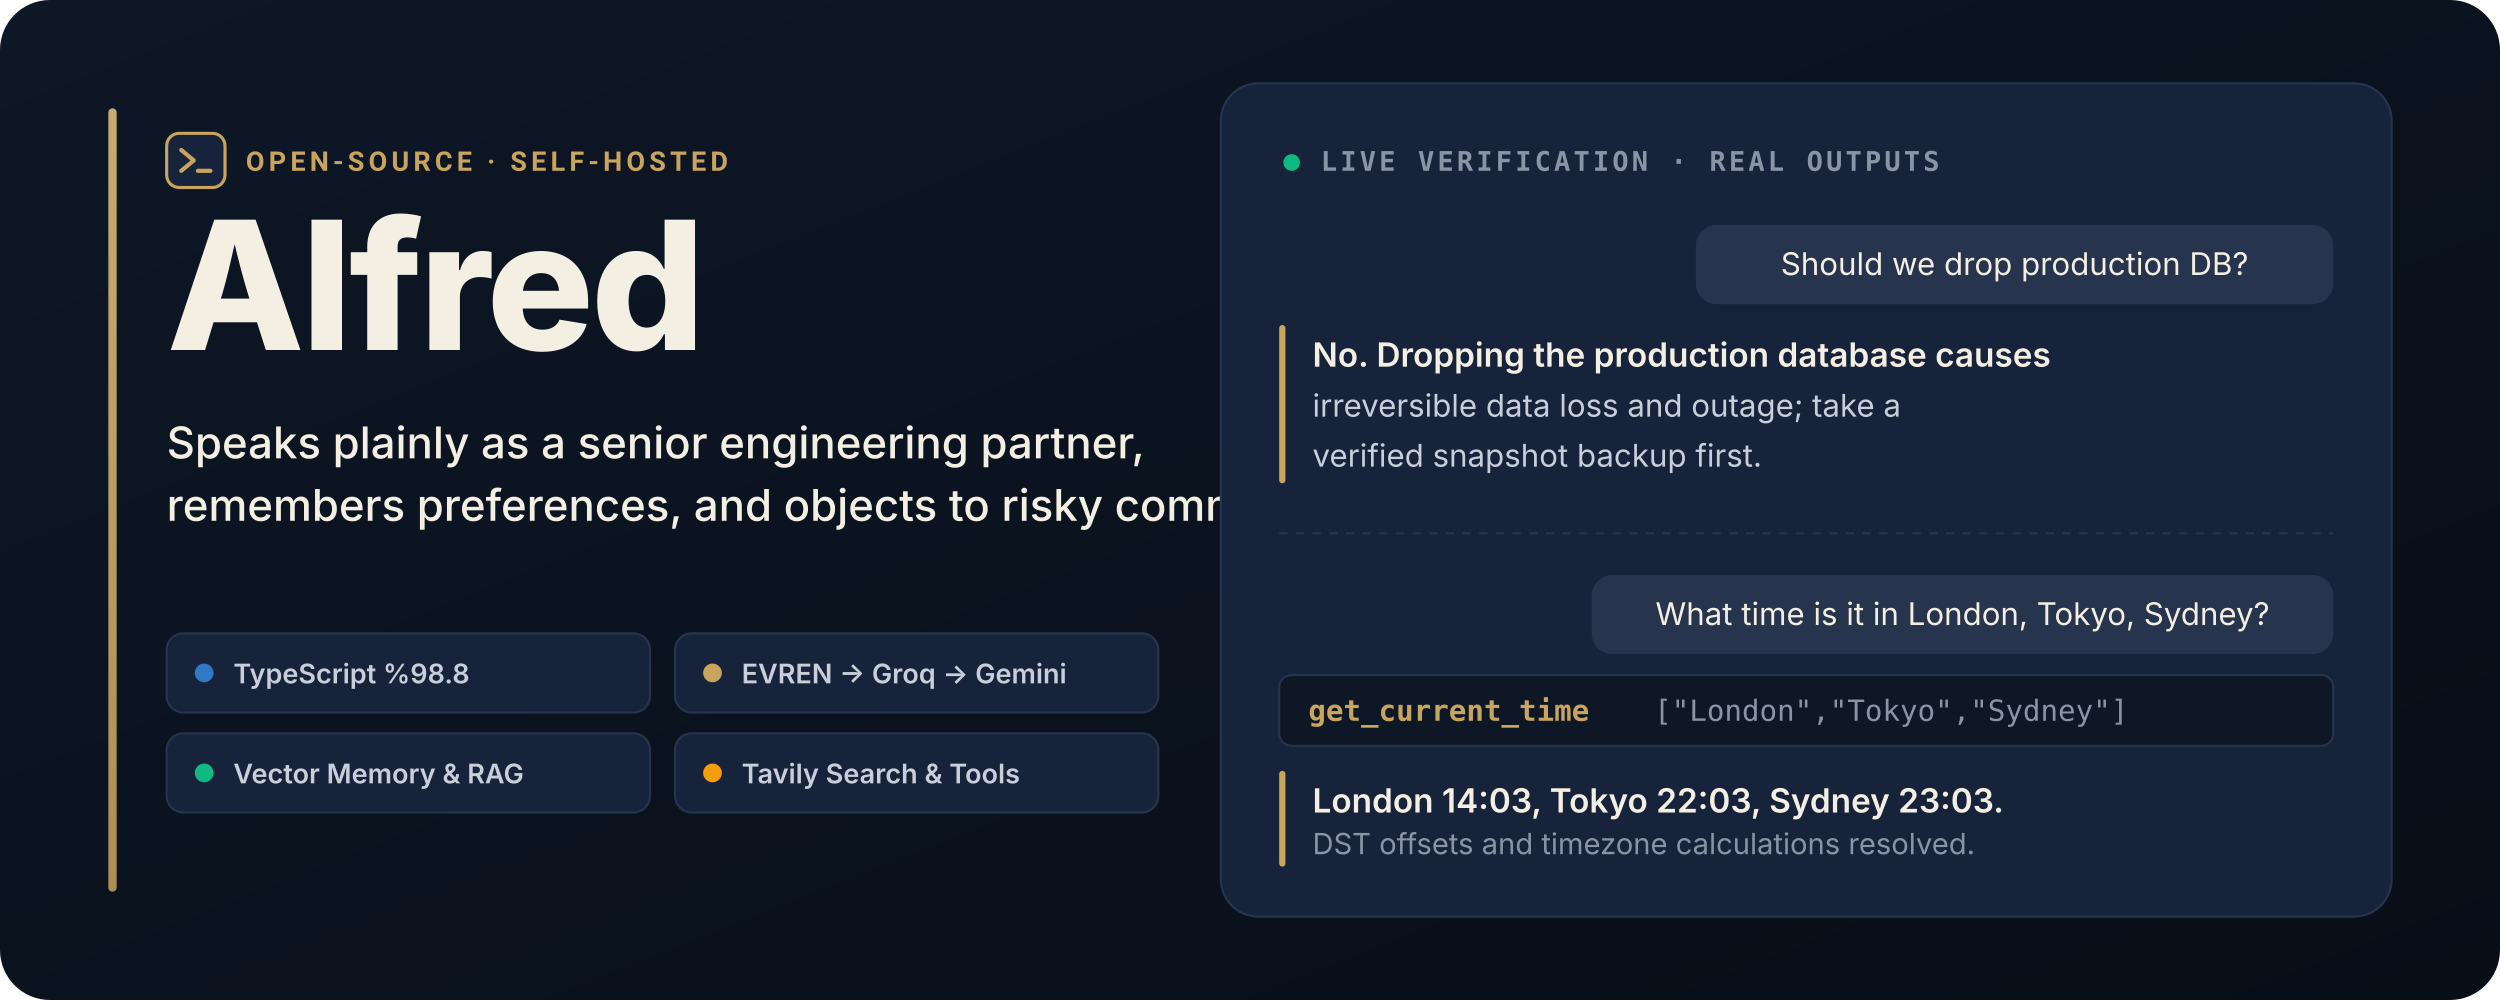
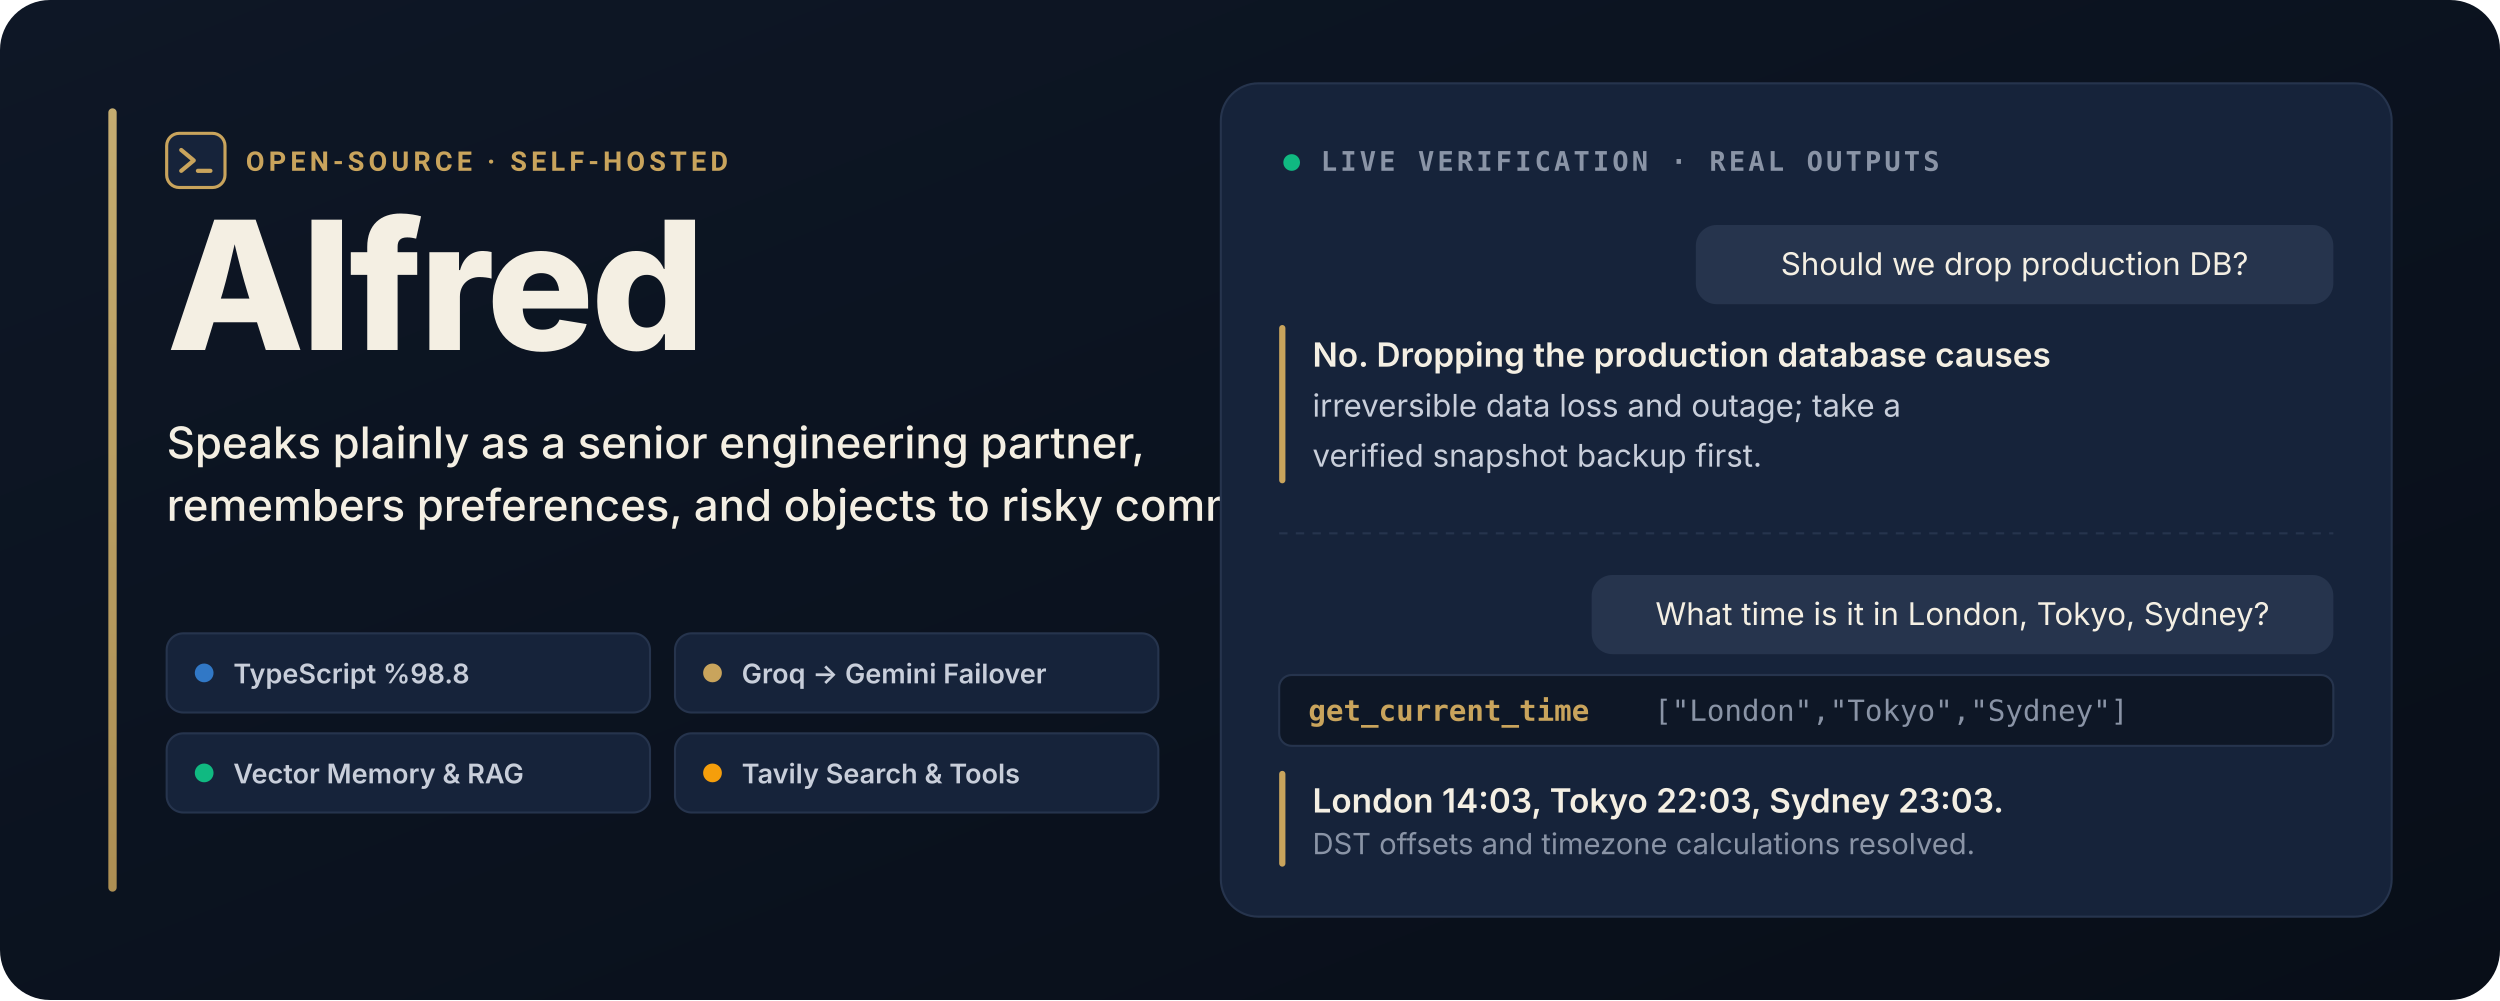
<svg xmlns="http://www.w3.org/2000/svg" width="1200" height="480" viewBox="0 0 1200 480" role="img" aria-labelledby="hero-title hero-desc">
  <defs>
    <linearGradient id="bgGrad" x1="0%" y1="0%" x2="100%" y2="100%">
      <stop offset="0%" stop-color="#0E1726" />
      <stop offset="100%" stop-color="#080E18" />
    </linearGradient>
    <linearGradient id="goldGrad" x1="0%" y1="0%" x2="0%" y2="100%">
      <stop offset="0%" stop-color="#E5C77D" />
      <stop offset="100%" stop-color="#C9A45C" />
    </linearGradient>
  </defs>
  <rect width="1200" height="480" rx="24" fill="url(#bgGrad)" />
  <rect x="52" y="52" width="4" height="376" rx="2" fill="url(#goldGrad)" opacity="0.85" />
  <g id="title-block" transform="translate(80 0)">
    <g transform="translate(0 64)">
      <rect x="0" y="0" width="28" height="26" rx="6" fill="#16233A" stroke="#C9A45C" stroke-width="1.5" />
      <path d="M7 8 L13 13 L7 18" fill="none" stroke="#C9A45C" stroke-width="2" stroke-linecap="round" stroke-linejoin="round" />
      <line x1="15" y1="18" x2="21" y2="18" stroke="#C9A45C" stroke-width="2" stroke-linecap="round" />
      <text x="38" y="18" font-family="-apple-system, BlinkMacSystemFont, 'Segoe UI', Roboto, sans-serif" font-size="13" font-weight="700" letter-spacing="2" fill="#C9A45C">OPEN-SOURCE · SELF-HOSTED</text>
    </g>
    <text x="0" y="168" font-family="-apple-system, BlinkMacSystemFont, 'Segoe UI', sans-serif" font-size="86" font-weight="800" letter-spacing="-1.5" fill="#F4EFE3">Alfred</text>
    <g transform="translate(0 220)">
      <text x="0" y="0" font-family="-apple-system, BlinkMacSystemFont, 'Segoe UI', sans-serif" font-size="21" font-weight="500" fill="#F4EFE3">Speaks plainly as a senior engineering partner,</text>
      <text x="0" y="30" font-family="-apple-system, BlinkMacSystemFont, 'Segoe UI', sans-serif" font-size="21" font-weight="500" fill="#F4EFE3">remembers preferences, and objects to risky commands.</text>
    </g>
    <g transform="translate(0 304)">
      <g transform="translate(0 0)">
        <rect width="232" height="38" rx="8" fill="#16233A" stroke="#26344D" />
        <circle cx="18" cy="19" r="4.5" fill="#3178C6" />
        <text x="32" y="24" font-family="-apple-system, BlinkMacSystemFont, 'Segoe UI', sans-serif" font-size="13" font-weight="600" fill="#C8CEDA">TypeScript %98.8</text>
      </g>
      <g transform="translate(244 0)">
        <rect width="232" height="38" rx="8" fill="#16233A" stroke="#26344D" />
        <circle cx="18" cy="19" r="4.5" fill="#C9A45C" />
-         <text x="32" y="24" font-family="-apple-system, BlinkMacSystemFont, 'Segoe UI', sans-serif" font-size="13" font-weight="600" fill="#C8CEDA">EVREN → Groq → Gemini</text>
+         <text x="32" y="24" font-family="-apple-system, BlinkMacSystemFont, 'Segoe UI', sans-serif" font-size="13" font-weight="600" fill="#C8CEDA">Groq → Gemini Failover</text>
      </g>
      <g transform="translate(0 48)">
        <rect width="232" height="38" rx="8" fill="#16233A" stroke="#26344D" />
        <circle cx="18" cy="19" r="4.5" fill="#10B981" />
        <text x="32" y="24" font-family="-apple-system, BlinkMacSystemFont, 'Segoe UI', sans-serif" font-size="13" font-weight="600" fill="#C8CEDA">Vector Memory &amp; RAG</text>
      </g>
      <g transform="translate(244 48)">
        <rect width="232" height="38" rx="8" fill="#16233A" stroke="#26344D" />
        <circle cx="18" cy="19" r="4.5" fill="#F59E0B" />
        <text x="32" y="24" font-family="-apple-system, BlinkMacSystemFont, 'Segoe UI', sans-serif" font-size="13" font-weight="600" fill="#C8CEDA">Tavily Search &amp; Tools</text>
      </g>
    </g>
  </g>
  <g id="real-conversation" transform="translate(586 40)">
    <rect width="562" height="400" rx="18" fill="#16233A" stroke="#26344D" />
    <g transform="translate(28 32)">
      <circle cx="6" cy="6" r="4" fill="#10B981" />
      <text x="20" y="10" font-family="ui-monospace, SFMono-Regular, Menlo, monospace" font-size="13" font-weight="600" letter-spacing="1.5" fill="#8A94A6">LIVE VERIFICATION · REAL OUTPUTS</text>
    </g>
    <g transform="translate(28 68)">
      <rect x="200" y="0" width="306" height="38" rx="10" fill="#26344D" />
      <text x="353" y="24" text-anchor="middle" font-family="-apple-system, BlinkMacSystemFont, 'Segoe UI', sans-serif" font-size="15" fill="#F4EFE3">Should we drop production DB?</text>
      <rect x="0" y="48" width="3" height="76" rx="1.5" fill="#C9A45C" />
      <text x="16" y="68" font-family="-apple-system, BlinkMacSystemFont, 'Segoe UI', sans-serif" font-size="16" font-weight="600" fill="#F4EFE3">No. Dropping the production database causes</text>
      <text x="16" y="92" font-family="-apple-system, BlinkMacSystemFont, 'Segoe UI', sans-serif" font-size="15" fill="#C8CEDA">irreversible data loss and outage; take a</text>
      <text x="16" y="116" font-family="-apple-system, BlinkMacSystemFont, 'Segoe UI', sans-serif" font-size="15" fill="#C8CEDA">verified snapshot backup first.</text>
    </g>
    <line x1="28" y1="216" x2="534" y2="216" stroke="#26344D" stroke-dasharray="4 4" />
    <g transform="translate(28 236)">
      <rect x="150" y="0" width="356" height="38" rx="10" fill="#26344D" />
      <text x="328" y="24" text-anchor="middle" font-family="-apple-system, BlinkMacSystemFont, 'Segoe UI', sans-serif" font-size="15" fill="#F4EFE3">What time is it in London, Tokyo, Sydney?</text>
      <rect x="0" y="48" width="506" height="34" rx="6" fill="#0E1726" stroke="#26344D" />
      <text x="14" y="70" font-family="ui-monospace, SFMono-Regular, Menlo, monospace" font-size="14" font-weight="600" fill="#C9A45C">get_current_time</text>
      <text x="180" y="70" font-family="ui-monospace, SFMono-Regular, Menlo, monospace" font-size="14" fill="#8A94A6">["London","Tokyo","Sydney"]</text>
      <rect x="0" y="94" width="3" height="46" rx="1.5" fill="#C9A45C" />
      <text x="16" y="114" font-family="-apple-system, BlinkMacSystemFont, 'Segoe UI', sans-serif" font-size="16" font-weight="600" fill="#F4EFE3">London 14:03, Tokyo 22:03, Sydney 23:03.</text>
      <text x="16" y="134" font-family="-apple-system, BlinkMacSystemFont, 'Segoe UI', sans-serif" font-size="14" fill="#8A94A6">DST offsets and timezone calculations resolved.</text>
    </g>
  </g>
</svg>
